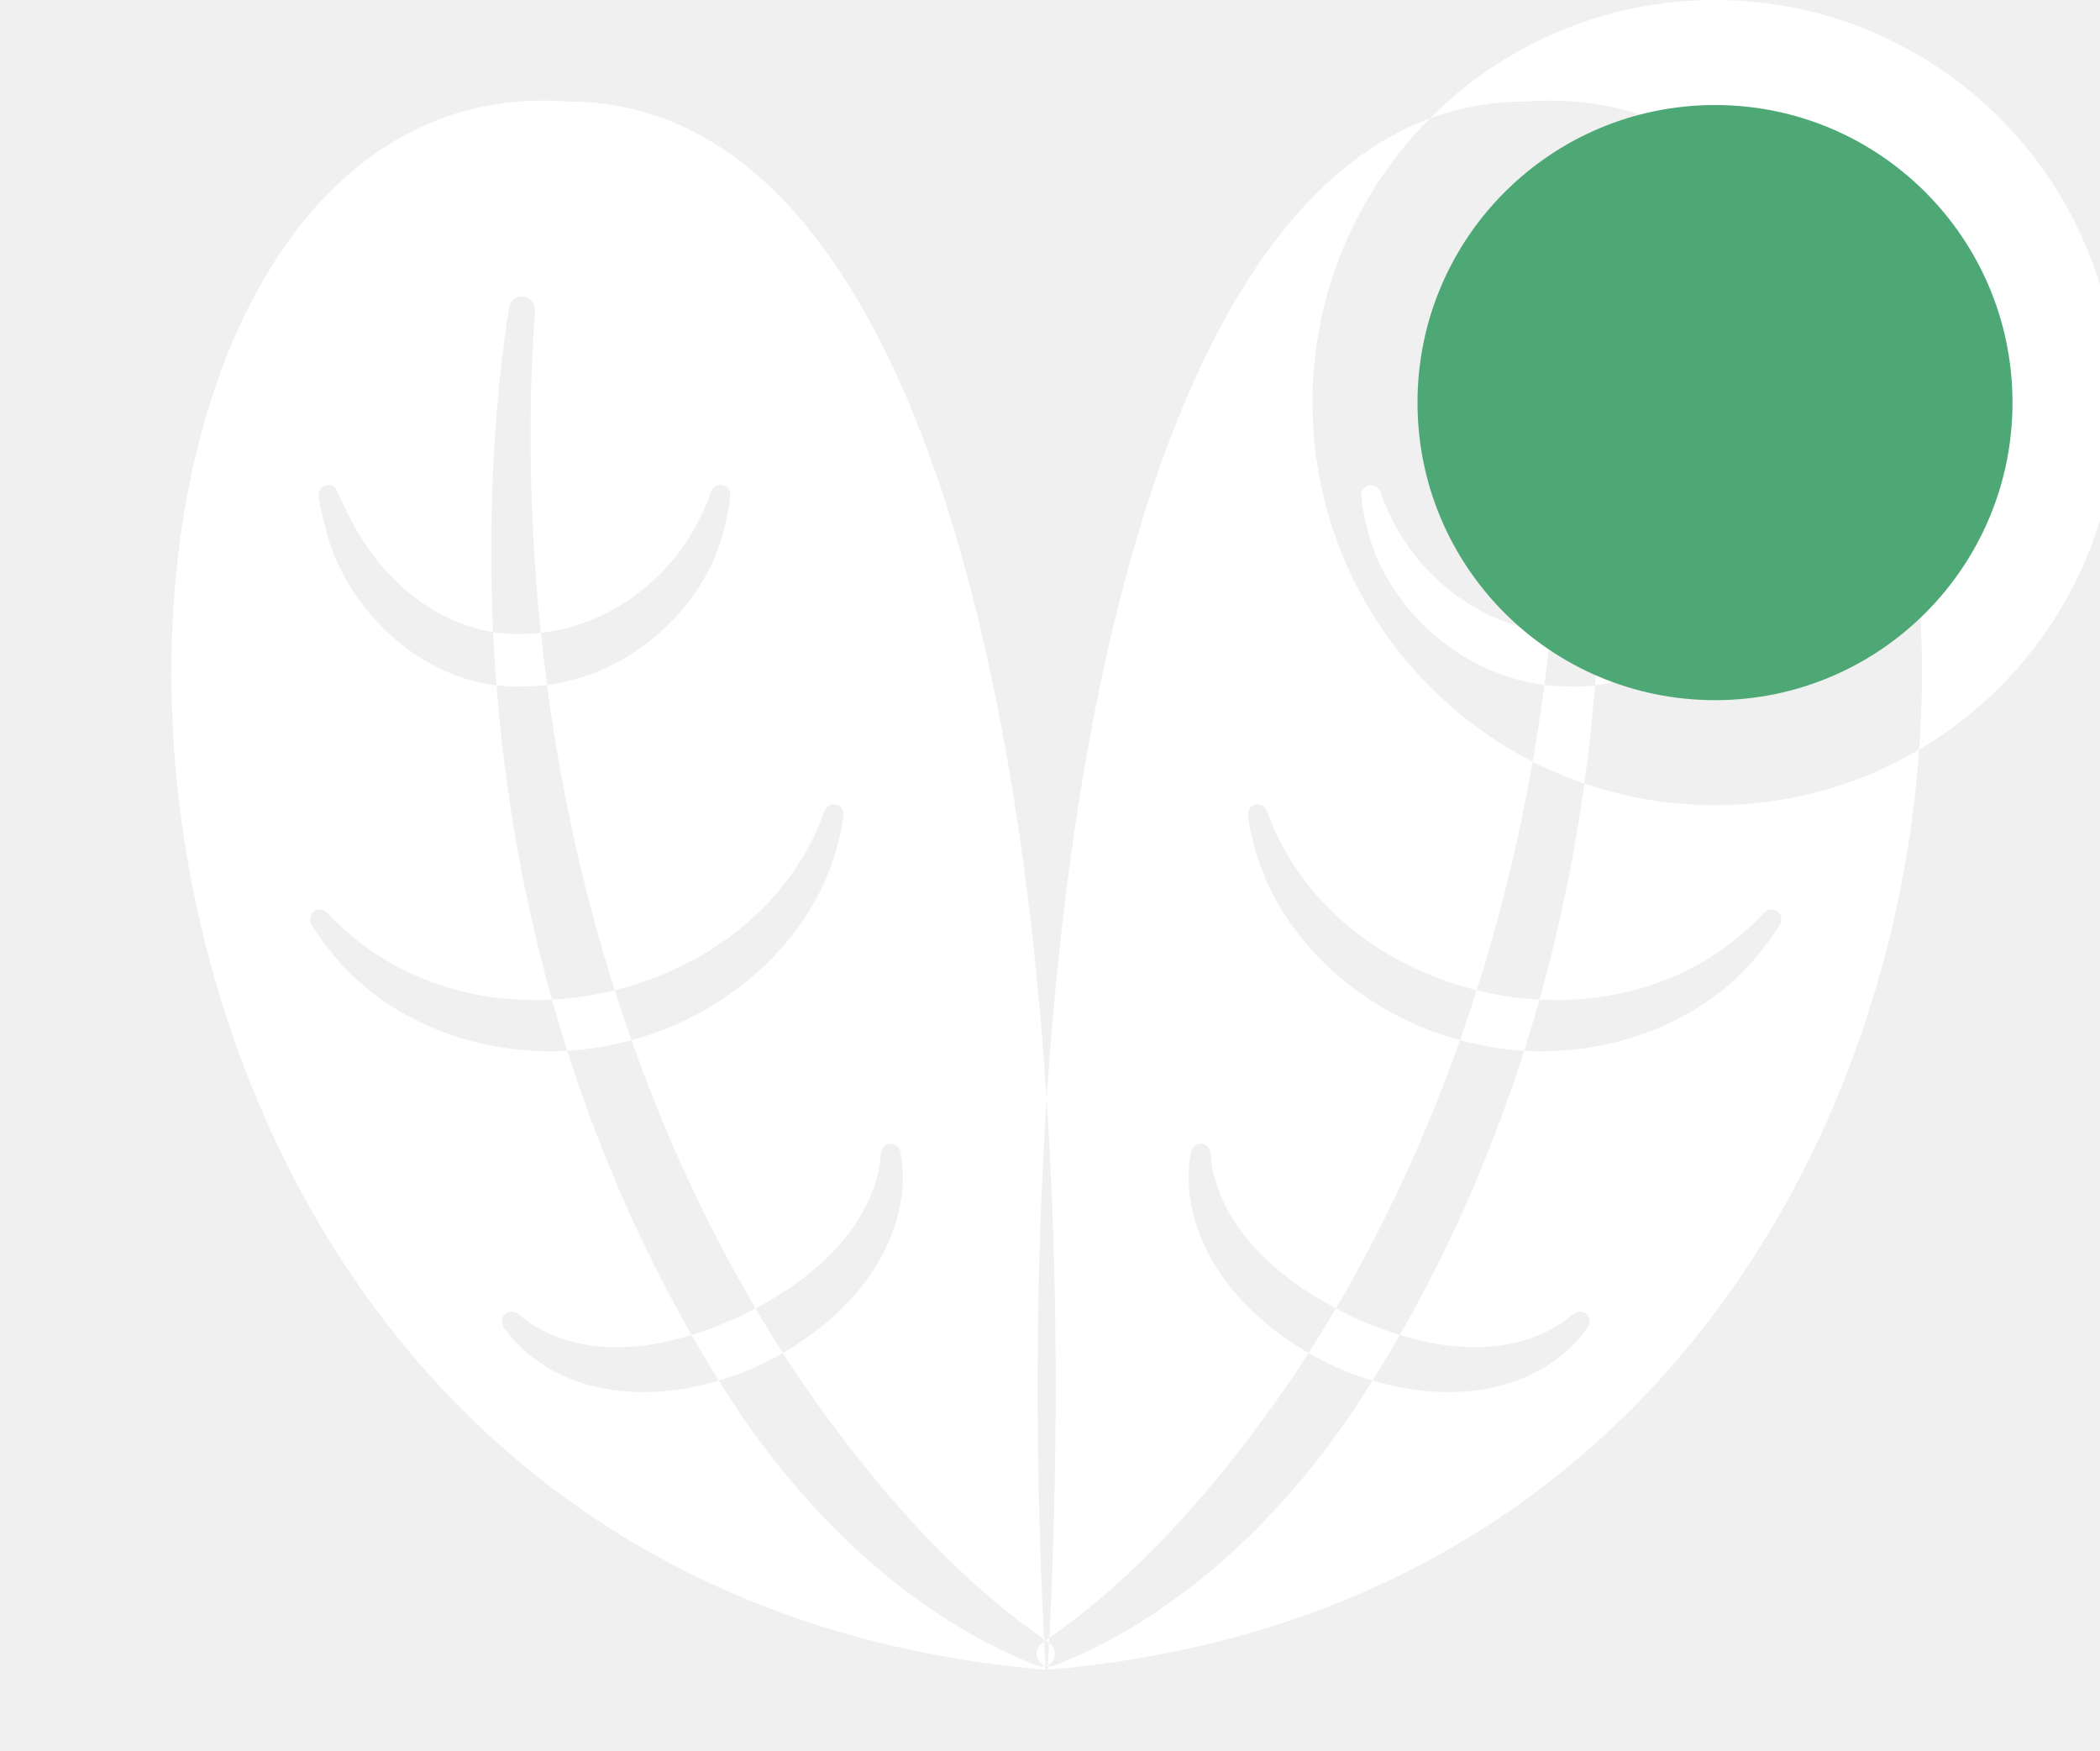
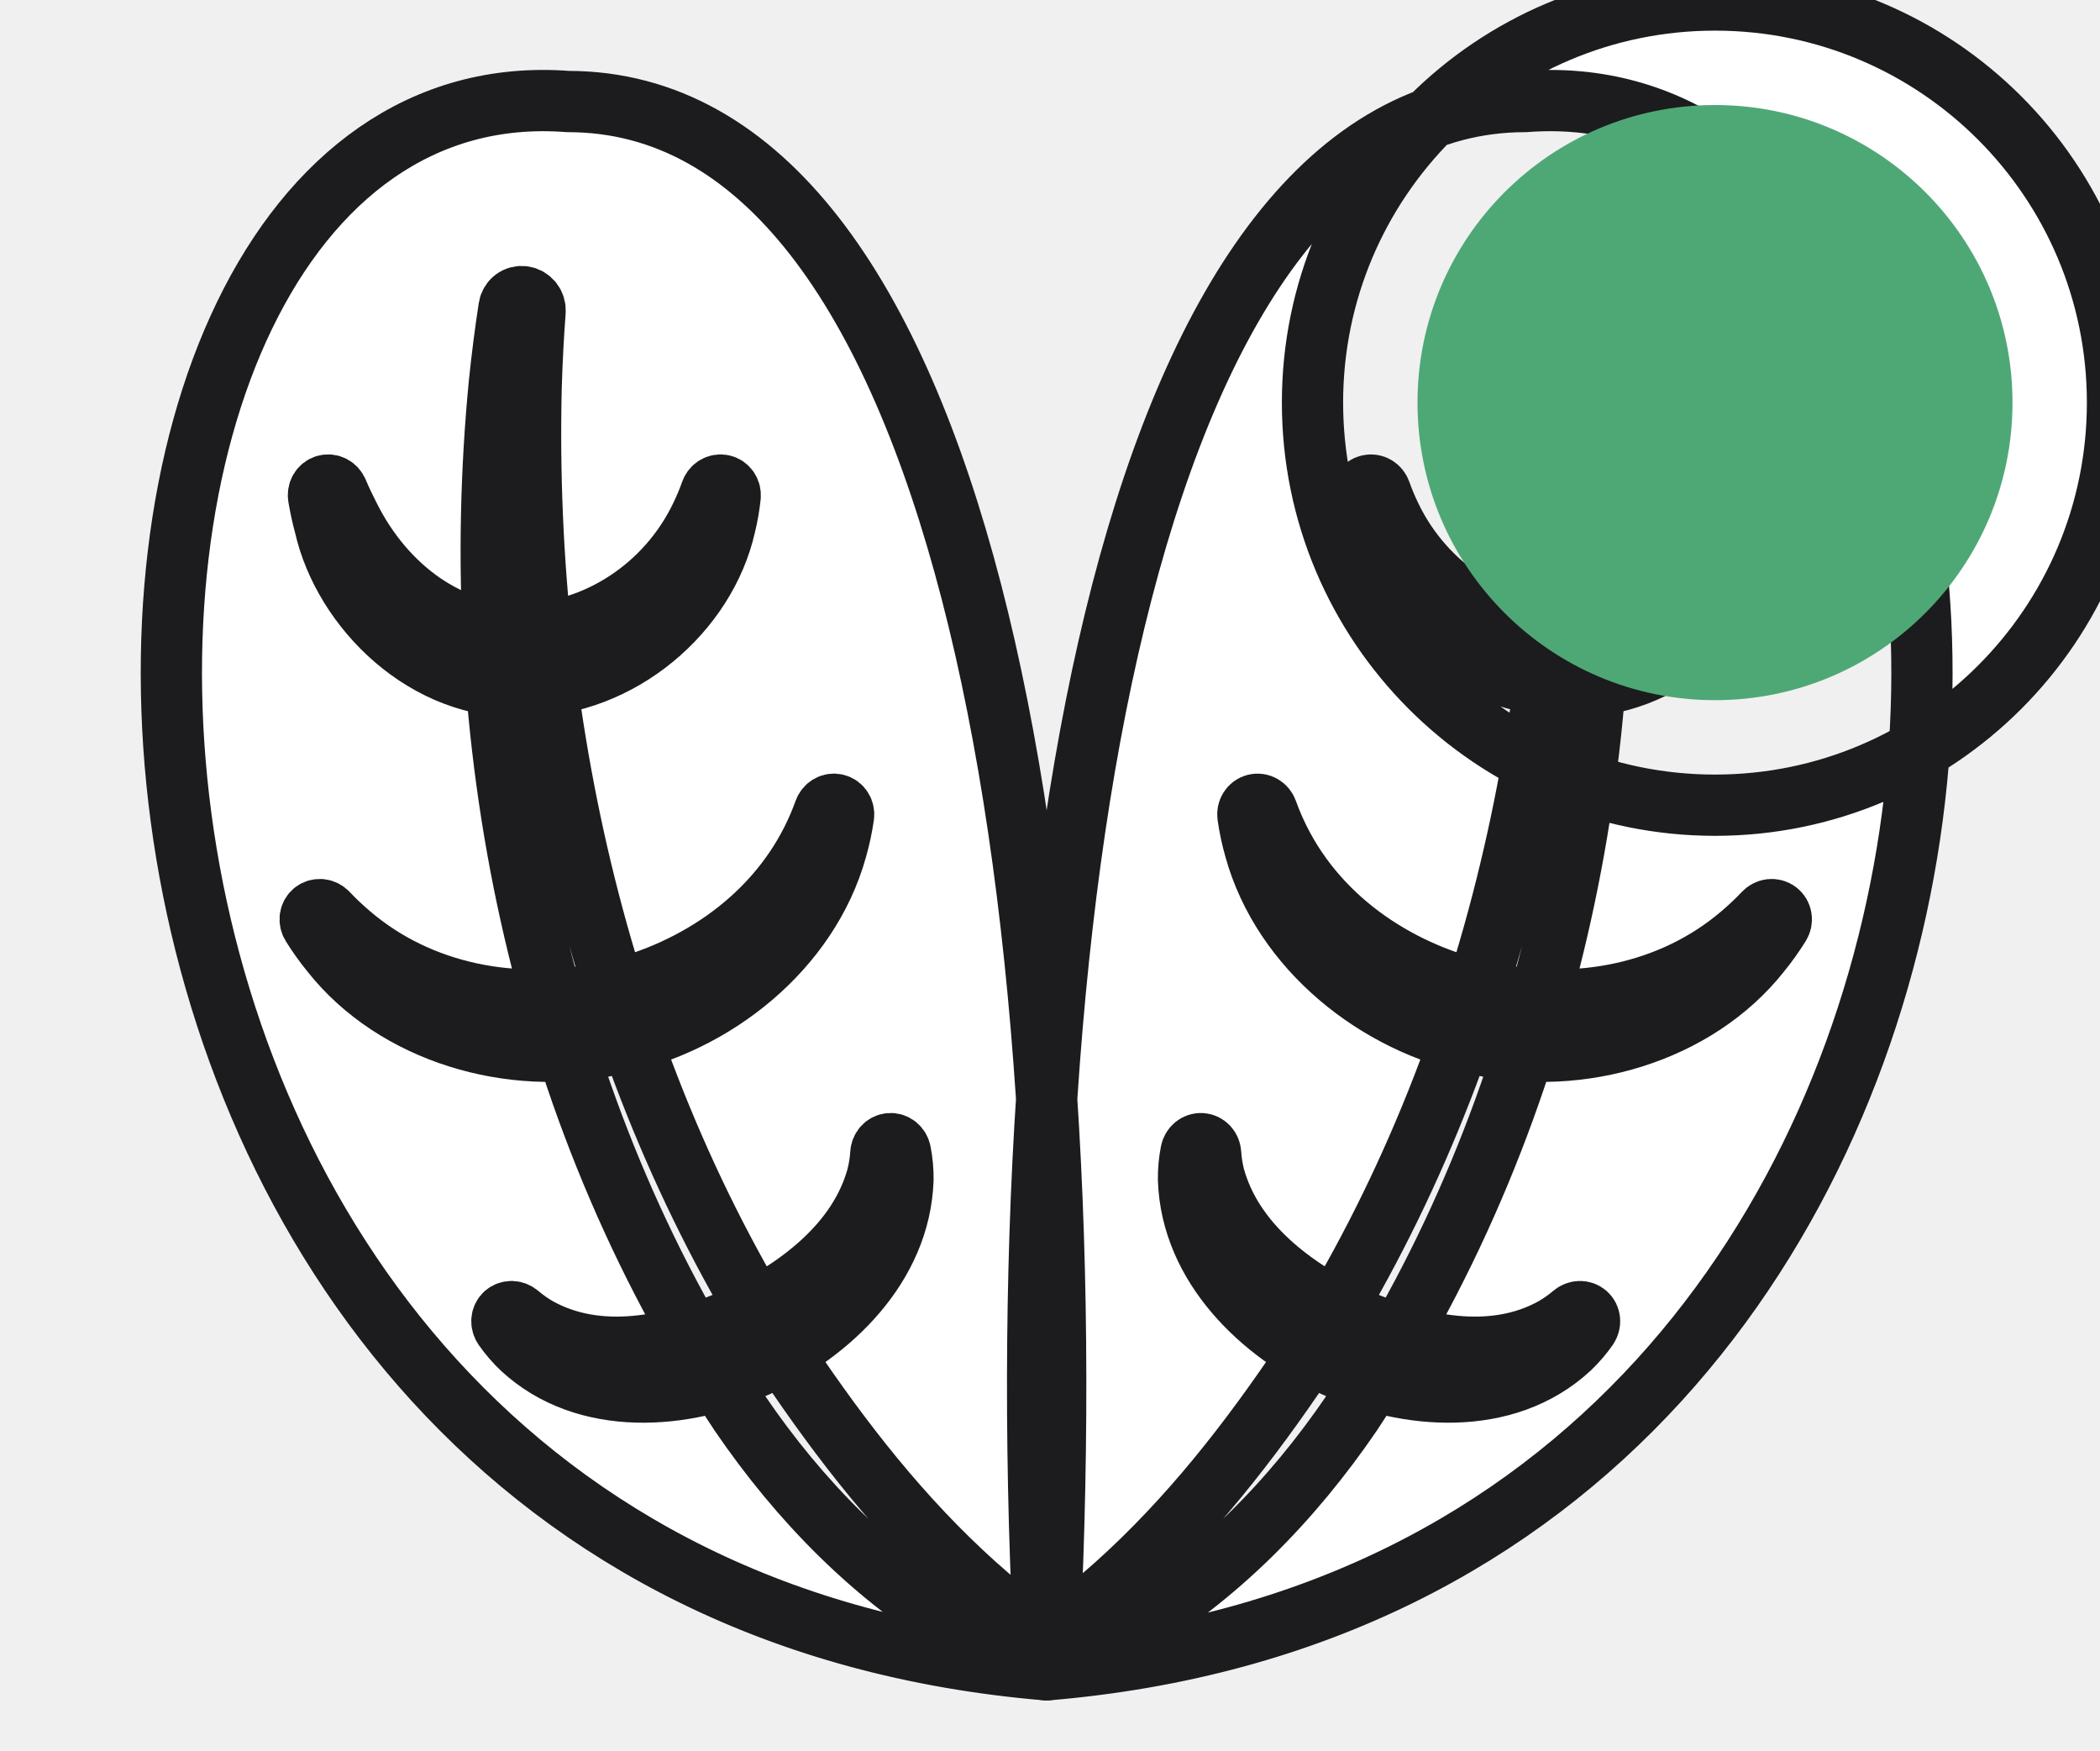
<svg xmlns="http://www.w3.org/2000/svg" viewBox="40 14 240 200">
-   <path fill="#FFFFFF" fill-rule="evenodd" d="M159.737 204.8C36.221 194.555 38.184 20.523 104.909 25.6C149.768 25.6 164.721 115.2 159.737 204.8Z M159.5 204.8C283.016 194.555 281.053 20.523 214.328 25.6C169.469 25.6 154.516 115.2 159.5 204.8Z M160.544 204.288C160.188 204.425 159.794 204.449 159.434 204.328C159.075 204.208 158.782 203.957 158.617 203.625C158.452 203.293 158.426 202.902 158.542 202.532C158.658 202.162 158.908 201.848 159.225 201.632C161.562 200.034 163.801 198.304 165.952 196.468C174.509 189.13 181.56 180.393 187.898 171.131C209.763 138.226 219.299 97.595 218.318 58.073C218.231 55.235 218.084 52.41 217.873 49.578C217.844 49.189 217.96 48.794 218.206 48.48C218.452 48.166 218.807 47.958 219.194 47.901C219.58 47.845 219.97 47.944 220.278 48.177C220.587 48.41 220.788 48.758 220.847 49.142C221.284 51.989 221.649 54.838 221.947 57.711C225.857 97.777 217.709 140.468 194.438 175.516C187.699 185.391 179.05 194.307 168.617 200.378C166.005 201.895 163.303 203.213 160.544 204.288Z M219.764 164.17C219.978 163.986 220.249 163.869 220.535 163.859C220.821 163.85 221.097 163.948 221.306 164.134C221.514 164.321 221.641 164.584 221.664 164.87C221.686 165.155 221.6 165.438 221.441 165.67C220.837 166.532 220.159 167.324 219.386 168.058C212.047 174.844 200.734 173.891 192.467 170.094C184.167 166.285 176.163 158.691 175.83 148.777C175.817 147.714 175.913 146.666 176.117 145.635C176.174 145.359 176.318 145.101 176.54 144.919C176.761 144.738 177.039 144.648 177.318 144.669C177.597 144.69 177.858 144.821 178.05 145.034C178.242 145.247 178.345 145.524 178.36 145.805C178.417 146.708 178.558 147.577 178.772 148.429C180.87 156.102 187.848 161.302 194.955 164.634C202.123 167.823 210.629 169.604 217.585 165.706C218.347 165.264 219.067 164.761 219.764 164.17Z M241.608 118.315C241.803 118.108 242.066 117.967 242.353 117.934C242.64 117.902 242.926 117.979 243.151 118.152C243.376 118.325 243.525 118.581 243.567 118.866C243.61 119.152 243.542 119.442 243.392 119.685C242.706 120.784 241.978 121.81 241.153 122.821C233.85 132.056 220.54 135.914 208.946 133.335C197.32 131.008 186.606 122.4 183.433 111.005C183.073 109.754 182.808 108.508 182.622 107.228C182.583 106.946 182.637 106.652 182.792 106.408C182.946 106.164 183.185 105.989 183.46 105.922C183.736 105.854 184.028 105.898 184.278 106.043C184.528 106.189 184.712 106.424 184.808 106.692C185.213 107.82 185.673 108.89 186.198 109.942C190.92 119.411 200.273 125.389 210.173 127.461C220.081 129.558 230.968 127.663 239.029 120.755C239.933 119.987 240.775 119.193 241.608 118.315Z M240.453 70.167C240.563 69.906 240.757 69.681 241.012 69.548C241.266 69.415 241.558 69.383 241.829 69.462C242.099 69.54 242.329 69.723 242.473 69.971C242.617 70.22 242.66 70.513 242.614 70.793C242.421 71.908 242.202 72.94 241.905 74.026C239.742 83.614 230.289 92.944 219.087 92.431C208.132 92.35 198.387 83.948 196.155 74.026C195.883 72.923 195.698 71.844 195.576 70.724C195.548 70.443 195.609 70.153 195.769 69.913C195.928 69.674 196.169 69.506 196.444 69.445C196.719 69.384 197.008 69.434 197.254 69.583C197.5 69.732 197.679 69.968 197.772 70.236C198.118 71.212 198.504 72.123 198.946 73.033C202.846 81.158 210.971 86.311 219.192 86.432C227.479 86.728 235.069 81.192 239.14 72.962C239.614 72.042 240.037 71.153 240.453 70.167Z M158.481 204.288C158.837 204.425 159.231 204.449 159.591 204.328C159.95 204.208 160.243 203.957 160.408 203.625C160.573 203.293 160.599 202.902 160.483 202.532C160.367 202.162 160.117 201.848 159.8 201.632C157.463 200.034 155.224 198.304 153.073 196.468C144.516 189.13 137.465 180.393 131.127 171.131C109.262 138.226 99.726 97.595 100.707 58.073C100.794 55.235 100.941 52.41 101.152 49.578C101.181 49.189 101.065 48.794 100.819 48.48C100.573 48.166 100.218 47.958 99.831 47.901C99.445 47.845 99.055 47.944 98.747 48.177C98.438 48.41 98.237 48.758 98.178 49.142C97.741 51.989 97.376 54.838 97.078 57.711C93.168 97.777 101.316 140.468 124.586 175.516C131.326 185.391 139.975 194.307 150.408 200.378C153.02 201.895 155.722 203.213 158.481 204.288Z M99.261 164.17C99.047 163.986 98.776 163.869 98.49 163.859C98.204 163.85 97.928 163.948 97.719 164.134C97.511 164.321 97.383 164.584 97.361 164.87C97.338 165.155 97.425 165.438 97.584 165.67C98.188 166.532 98.866 167.324 99.639 168.058C106.978 174.844 118.291 173.891 126.558 170.094C134.858 166.285 142.862 158.691 143.195 148.777C143.208 147.714 143.112 146.666 142.908 145.635C142.851 145.359 142.707 145.101 142.485 144.919C142.264 144.738 141.986 144.648 141.707 144.669C141.428 144.69 141.166 144.821 140.975 145.034C140.783 145.247 140.68 145.524 140.665 145.805C140.608 146.708 140.467 147.577 140.253 148.429C138.155 156.102 131.177 161.302 124.07 164.634C116.902 167.823 108.396 169.604 101.44 165.706C100.678 165.264 99.958 164.761 99.261 164.17Z M77.418 118.315C77.222 118.108 76.959 117.967 76.672 117.934C76.385 117.902 76.099 117.979 75.874 118.152C75.649 118.325 75.501 118.581 75.458 118.866C75.415 119.152 75.483 119.442 75.632 119.685C76.319 120.784 77.047 121.81 77.872 122.821C85.175 132.056 98.485 135.914 110.079 133.335C121.705 131.008 132.419 122.4 135.592 111.005C135.952 109.754 136.217 108.508 136.403 107.228C136.442 106.946 136.388 106.652 136.233 106.408C136.079 106.164 135.84 105.989 135.565 105.922C135.289 105.854 134.997 105.898 134.747 106.043C134.497 106.189 134.313 106.424 134.217 106.692C133.812 107.82 133.352 108.89 132.827 109.942C128.105 119.411 118.752 125.389 108.852 127.461C98.944 129.558 88.056 127.663 79.996 120.755C79.092 119.987 78.25 119.193 77.418 118.315Z M78.572 70.167C78.462 69.906 78.268 69.681 78.013 69.548C77.759 69.415 77.467 69.383 77.196 69.462C76.926 69.54 76.696 69.723 76.552 69.971C76.408 70.22 76.365 70.513 76.411 70.793C76.604 71.908 76.823 72.94 77.12 74.026C79.283 83.614 88.736 92.944 99.938 92.431C110.893 92.35 120.638 83.948 122.87 74.026C123.142 72.923 123.327 71.844 123.449 70.724C123.477 70.443 123.416 70.153 123.256 69.913C123.097 69.674 122.856 69.506 122.581 69.445C122.306 69.384 122.017 69.434 121.771 69.583C121.525 69.732 121.346 69.968 121.253 70.236C120.907 71.212 120.521 72.123 120.079 73.033C116.179 81.158 108.054 86.311 99.833 86.432C91.546 86.728 83.956 81.192 79.885 72.962C79.411 72.042 78.988 71.153 78.572 70.167Z M190 60 a46 46 0 1 0 92 0 a46 46 0 1 0 -92 0 Z" />
+   <path fill="#FFFFFF" stroke="#1C1C1E" stroke-width="7" stroke-linejoin="round" fill-rule="evenodd" d="M159.737 204.8C36.221 194.555 38.184 20.523 104.909 25.6C149.768 25.6 164.721 115.2 159.737 204.8Z M159.5 204.8C283.016 194.555 281.053 20.523 214.328 25.6C169.469 25.6 154.516 115.2 159.5 204.8Z M160.544 204.288C160.188 204.425 159.794 204.449 159.434 204.328C159.075 204.208 158.782 203.957 158.617 203.625C158.452 203.293 158.426 202.902 158.542 202.532C158.658 202.162 158.908 201.848 159.225 201.632C161.562 200.034 163.801 198.304 165.952 196.468C174.509 189.13 181.56 180.393 187.898 171.131C209.763 138.226 219.299 97.595 218.318 58.073C218.231 55.235 218.084 52.41 217.873 49.578C217.844 49.189 217.96 48.794 218.206 48.48C218.452 48.166 218.807 47.958 219.194 47.901C219.58 47.845 219.97 47.944 220.278 48.177C220.587 48.41 220.788 48.758 220.847 49.142C221.284 51.989 221.649 54.838 221.947 57.711C225.857 97.777 217.709 140.468 194.438 175.516C187.699 185.391 179.05 194.307 168.617 200.378C166.005 201.895 163.303 203.213 160.544 204.288Z M219.764 164.17C219.978 163.986 220.249 163.869 220.535 163.859C220.821 163.85 221.097 163.948 221.306 164.134C221.514 164.321 221.641 164.584 221.664 164.87C221.686 165.155 221.6 165.438 221.441 165.67C220.837 166.532 220.159 167.324 219.386 168.058C212.047 174.844 200.734 173.891 192.467 170.094C184.167 166.285 176.163 158.691 175.83 148.777C175.817 147.714 175.913 146.666 176.117 145.635C176.174 145.359 176.318 145.101 176.54 144.919C176.761 144.738 177.039 144.648 177.318 144.669C177.597 144.69 177.858 144.821 178.05 145.034C178.242 145.247 178.345 145.524 178.36 145.805C178.417 146.708 178.558 147.577 178.772 148.429C180.87 156.102 187.848 161.302 194.955 164.634C202.123 167.823 210.629 169.604 217.585 165.706C218.347 165.264 219.067 164.761 219.764 164.17Z M241.608 118.315C241.803 118.108 242.066 117.967 242.353 117.934C242.64 117.902 242.926 117.979 243.151 118.152C243.376 118.325 243.525 118.581 243.567 118.866C243.61 119.152 243.542 119.442 243.392 119.685C242.706 120.784 241.978 121.81 241.153 122.821C233.85 132.056 220.54 135.914 208.946 133.335C197.32 131.008 186.606 122.4 183.433 111.005C183.073 109.754 182.808 108.508 182.622 107.228C182.583 106.946 182.637 106.652 182.792 106.408C182.946 106.164 183.185 105.989 183.46 105.922C183.736 105.854 184.028 105.898 184.278 106.043C184.528 106.189 184.712 106.424 184.808 106.692C185.213 107.82 185.673 108.89 186.198 109.942C190.92 119.411 200.273 125.389 210.173 127.461C220.081 129.558 230.968 127.663 239.029 120.755C239.933 119.987 240.775 119.193 241.608 118.315Z M240.453 70.167C240.563 69.906 240.757 69.681 241.012 69.548C241.266 69.415 241.558 69.383 241.829 69.462C242.099 69.54 242.329 69.723 242.473 69.971C242.617 70.22 242.66 70.513 242.614 70.793C242.421 71.908 242.202 72.94 241.905 74.026C239.742 83.614 230.289 92.944 219.087 92.431C208.132 92.35 198.387 83.948 196.155 74.026C195.883 72.923 195.698 71.844 195.576 70.724C195.548 70.443 195.609 70.153 195.769 69.913C195.928 69.674 196.169 69.506 196.444 69.445C196.719 69.384 197.008 69.434 197.254 69.583C197.5 69.732 197.679 69.968 197.772 70.236C198.118 71.212 198.504 72.123 198.946 73.033C202.846 81.158 210.971 86.311 219.192 86.432C227.479 86.728 235.069 81.192 239.14 72.962C239.614 72.042 240.037 71.153 240.453 70.167Z M158.481 204.288C158.837 204.425 159.231 204.449 159.591 204.328C159.95 204.208 160.243 203.957 160.408 203.625C160.573 203.293 160.599 202.902 160.483 202.532C160.367 202.162 160.117 201.848 159.8 201.632C157.463 200.034 155.224 198.304 153.073 196.468C144.516 189.13 137.465 180.393 131.127 171.131C109.262 138.226 99.726 97.595 100.707 58.073C100.794 55.235 100.941 52.41 101.152 49.578C101.181 49.189 101.065 48.794 100.819 48.48C100.573 48.166 100.218 47.958 99.831 47.901C99.445 47.845 99.055 47.944 98.747 48.177C98.438 48.41 98.237 48.758 98.178 49.142C97.741 51.989 97.376 54.838 97.078 57.711C93.168 97.777 101.316 140.468 124.586 175.516C131.326 185.391 139.975 194.307 150.408 200.378C153.02 201.895 155.722 203.213 158.481 204.288Z M99.261 164.17C99.047 163.986 98.776 163.869 98.49 163.859C98.204 163.85 97.928 163.948 97.719 164.134C97.511 164.321 97.383 164.584 97.361 164.87C97.338 165.155 97.425 165.438 97.584 165.67C98.188 166.532 98.866 167.324 99.639 168.058C106.978 174.844 118.291 173.891 126.558 170.094C134.858 166.285 142.862 158.691 143.195 148.777C143.208 147.714 143.112 146.666 142.908 145.635C142.851 145.359 142.707 145.101 142.485 144.919C142.264 144.738 141.986 144.648 141.707 144.669C141.428 144.69 141.166 144.821 140.975 145.034C140.783 145.247 140.68 145.524 140.665 145.805C140.608 146.708 140.467 147.577 140.253 148.429C138.155 156.102 131.177 161.302 124.07 164.634C116.902 167.823 108.396 169.604 101.44 165.706C100.678 165.264 99.958 164.761 99.261 164.17Z M77.418 118.315C77.222 118.108 76.959 117.967 76.672 117.934C76.385 117.902 76.099 117.979 75.874 118.152C75.649 118.325 75.501 118.581 75.458 118.866C75.415 119.152 75.483 119.442 75.632 119.685C76.319 120.784 77.047 121.81 77.872 122.821C85.175 132.056 98.485 135.914 110.079 133.335C121.705 131.008 132.419 122.4 135.592 111.005C135.952 109.754 136.217 108.508 136.403 107.228C136.442 106.946 136.388 106.652 136.233 106.408C136.079 106.164 135.84 105.989 135.565 105.922C135.289 105.854 134.997 105.898 134.747 106.043C134.497 106.189 134.313 106.424 134.217 106.692C133.812 107.82 133.352 108.89 132.827 109.942C128.105 119.411 118.752 125.389 108.852 127.461C98.944 129.558 88.056 127.663 79.996 120.755C79.092 119.987 78.25 119.193 77.418 118.315Z M78.572 70.167C78.462 69.906 78.268 69.681 78.013 69.548C77.759 69.415 77.467 69.383 77.196 69.462C76.926 69.54 76.696 69.723 76.552 69.971C76.408 70.22 76.365 70.513 76.411 70.793C76.604 71.908 76.823 72.94 77.12 74.026C79.283 83.614 88.736 92.944 99.938 92.431C110.893 92.35 120.638 83.948 122.87 74.026C123.142 72.923 123.327 71.844 123.449 70.724C123.477 70.443 123.416 70.153 123.256 69.913C123.097 69.674 122.856 69.506 122.581 69.445C122.306 69.384 122.017 69.434 121.771 69.583C121.525 69.732 121.346 69.968 121.253 70.236C120.907 71.212 120.521 72.123 120.079 73.033C116.179 81.158 108.054 86.311 99.833 86.432C91.546 86.728 83.956 81.192 79.885 72.962C79.411 72.042 78.988 71.153 78.572 70.167Z M190 60 a46 46 0 1 0 92 0 a46 46 0 1 0 -92 0 Z" />
  <path fill="#4EA876" d="M202 60 a34 34 0 1 0 68 0 a34 34 0 1 0 -68 0 Z" />
</svg>
